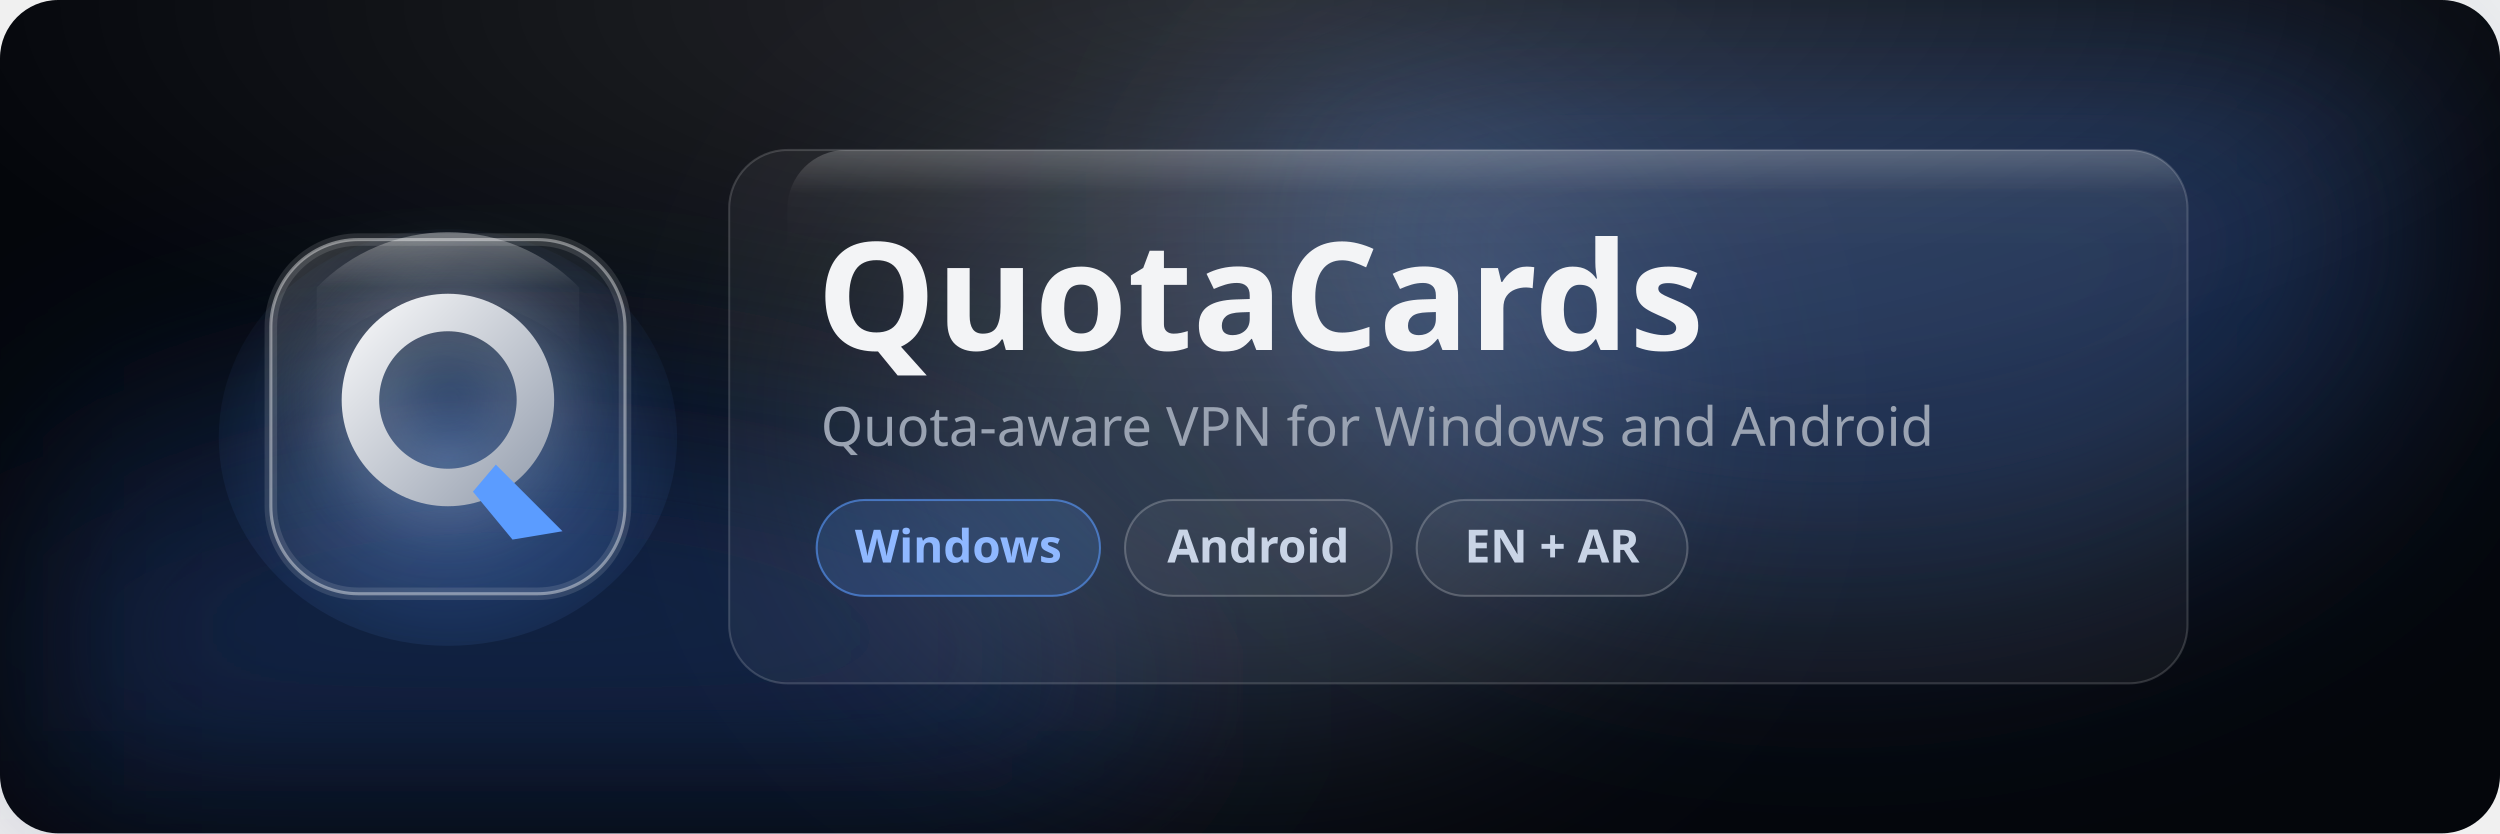
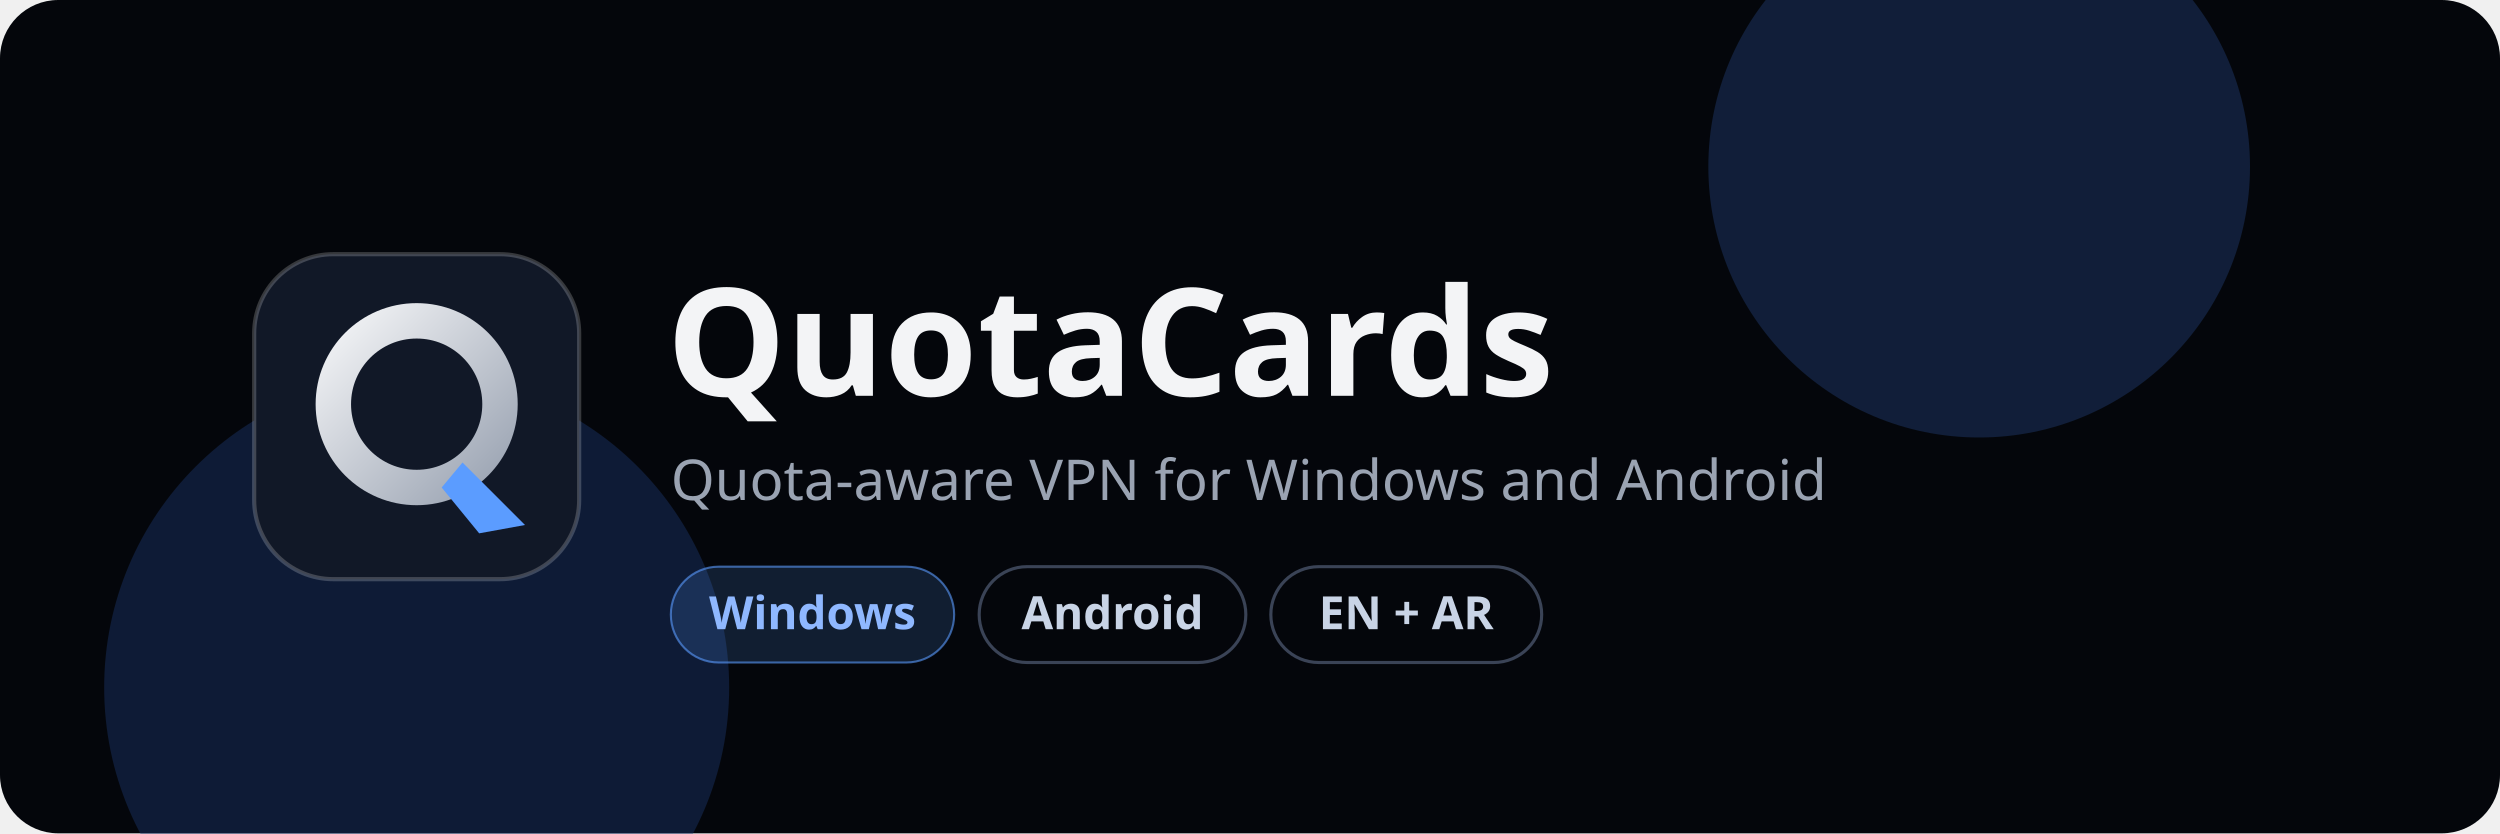
<svg xmlns="http://www.w3.org/2000/svg" width="1200" height="400" viewBox="0 0 1200 400">
  <defs>
-     <filter id="soft60" x="-60%" y="-60%" width="220%" height="220%">
-       <feGaussianBlur stdDeviation="60" />
-     </filter>
-     <filter id="soft18" x="-60%" y="-60%" width="220%" height="220%">
-       <feGaussianBlur stdDeviation="18" />
-     </filter>
-     <linearGradient id="tile" x1="0" y1="0" x2="1" y2="1">
-       <stop offset="0%" stop-color="#ffffff" stop-opacity="0.20" />
-       <stop offset="30%" stop-color="#ffffff" stop-opacity="0.06" />
-       <stop offset="100%" stop-color="#5b9cff" stop-opacity="0.10" />
-     </linearGradient>
-     <linearGradient id="sheen" x1="0" y1="0" x2="0" y2="1">
-       <stop offset="0%" stop-color="#ffffff" stop-opacity="0.35" />
-       <stop offset="45%" stop-color="#ffffff" stop-opacity="0.04" />
-       <stop offset="100%" stop-color="#ffffff" stop-opacity="0" />
-     </linearGradient>
-     <radialGradient id="topshine" cx="50%" cy="0%" r="90%">
-       <stop offset="0%" stop-color="#ffffff" stop-opacity="0.14" />
-       <stop offset="60%" stop-color="#ffffff" stop-opacity="0" />
-     </radialGradient>
-     <radialGradient id="tileglow" cx="50%" cy="55%" r="60%">
-       <stop offset="0%" stop-color="#5b9cff" stop-opacity="0.35" />
-       <stop offset="100%" stop-color="#5b9cff" stop-opacity="0" />
-     </radialGradient>
    <linearGradient id="ring" x1="0" y1="0" x2="1" y2="1">
      <stop offset="0%" stop-color="#f3f4f6" />
      <stop offset="100%" stop-color="#9aa3b2" />
    </linearGradient>
  </defs>
  <rect width="1200" height="400" rx="28" fill="#04060b" />
-   <ellipse cx="880" cy="110" rx="280" ry="170" fill="#2f5296" opacity="0.5" filter="url(#soft60)" />
-   <ellipse cx="250" cy="340" rx="300" ry="150" fill="#1d3a75" opacity="0.55" filter="url(#soft60)" />
-   <ellipse cx="600" cy="200" rx="180" ry="140" fill="#8caadc" opacity="0.25" filter="url(#soft60)" />
-   <rect width="1200" height="400" rx="28" fill="url(#topshine)" />
-   <g transform="translate(215,200)">
-     <ellipse cx="0" cy="10" rx="110" ry="100" fill="url(#tileglow)" />
-     <rect x="-85" y="-85" width="170" height="170" rx="42" fill="url(#tile)" stroke="#ffffff" stroke-opacity="0.4" stroke-width="1.5" />
-     <rect x="-85" y="-85" width="170" height="170" rx="42" fill="none" stroke="#ffffff" stroke-opacity="0.12" stroke-width="6" />
-     <path d="M-63 -62 A88 88 0 0 1 63 -62 L63 -30 A88 88 0 0 0 -63 -30 Z" fill="url(#sheen)" />
-     <circle cx="0" cy="-8" r="42" fill="none" stroke="url(#ring)" stroke-width="18" filter="url(#soft18)" opacity="0.5" />
-     <circle cx="0" cy="-8" r="42" fill="none" stroke="url(#ring)" stroke-width="18" />
-     <path d="M23 23 L55 55 L31 59 L12 36 Z" fill="#5b9cff" />
+   <circle cx="950" cy="80" r="130" fill="#274b8f" opacity="0.35" />
+   <circle cx="200" cy="330" r="150" fill="#1d3a75" opacity="0.4" />
+   <g transform="translate(200,200)">
+     <rect x="-78" y="-78" width="156" height="156" rx="38" fill="#111827" />
+     <rect x="-78" y="-78" width="156" height="156" rx="38" fill="none" stroke="#ffffff" stroke-opacity="0.2" stroke-width="2" />
+     <circle cx="0" cy="-6" r="40" fill="none" stroke="url(#ring)" stroke-width="17" />
+     <path d="M22 22 L52 52 L30 56 L12 34 Z" fill="#5b9cff" />
  </g>
-   <g>
-     <rect x="350" y="72" width="700" height="256" rx="28" fill="#ffffff" fill-opacity="0.05" stroke="#ffffff" stroke-opacity="0.16" />
-     <path d="M378 100 A28 28 0 0 1 406 72 L1022 72 A28 28 0 0 1 1050 100 L1050 118 L378 118 Z" fill="url(#sheen)" opacity="0.6" />
-     <text x="392" y="168" font-family="'Segoe UI', system-ui, sans-serif" font-size="72" font-weight="800" fill="#f3f4f6">QuotaCards</text>
-     <text x="394" y="214" font-family="'Segoe UI', system-ui, sans-serif" font-size="26" fill="#9aa3b2">Quota-aware VPN for Windows and Android</text>
-     <g font-family="'Segoe UI', system-ui, sans-serif" font-size="22" font-weight="700">
-       <rect x="392" y="240" width="136" height="46" rx="23" fill="#5b9cff" fill-opacity="0.16" stroke="#5b9cff" stroke-opacity="0.6" />
-       <text x="460" y="270" text-anchor="middle" fill="#8fb8ff">Windows</text>
-       <rect x="540" y="240" width="128" height="46" rx="23" fill="#ffffff" fill-opacity="0.05" stroke="#ffffff" stroke-opacity="0.22" />
-       <text x="604" y="270" text-anchor="middle" fill="#c9d4e6">Android</text>
-       <rect x="680" y="240" width="130" height="46" rx="23" fill="#ffffff" fill-opacity="0.05" stroke="#ffffff" stroke-opacity="0.22" />
-       <text x="745" y="270" text-anchor="middle" fill="#c9d4e6">EN + AR</text>
-     </g>
+   <text x="320" y="190" font-family="'Segoe UI', system-ui, sans-serif" font-size="72" font-weight="800" fill="#f3f4f6">QuotaCards</text>
+   <text x="322" y="240" font-family="'Segoe UI', system-ui, sans-serif" font-size="27" fill="#9aa3b2">Quota-aware VPN for Windows and Android</text>
+   <g font-family="'Segoe UI', system-ui, sans-serif" font-size="22" font-weight="700">
+     <rect x="322" y="272" width="136" height="46" rx="23" fill="#5b9cff" fill-opacity="0.16" stroke="#5b9cff" stroke-opacity="0.6" />
+     <text x="390" y="302" text-anchor="middle" fill="#8fb8ff">Windows</text>
+     <rect x="470" y="272" width="128" height="46" rx="23" fill="none" stroke="#3a4356" stroke-width="1.5" />
+     <text x="534" y="302" text-anchor="middle" fill="#c9d4e6">Android</text>
+     <rect x="610" y="272" width="130" height="46" rx="23" fill="none" stroke="#3a4356" stroke-width="1.5" />
+     <text x="675" y="302" text-anchor="middle" fill="#c9d4e6">EN + AR</text>
  </g>
</svg>
